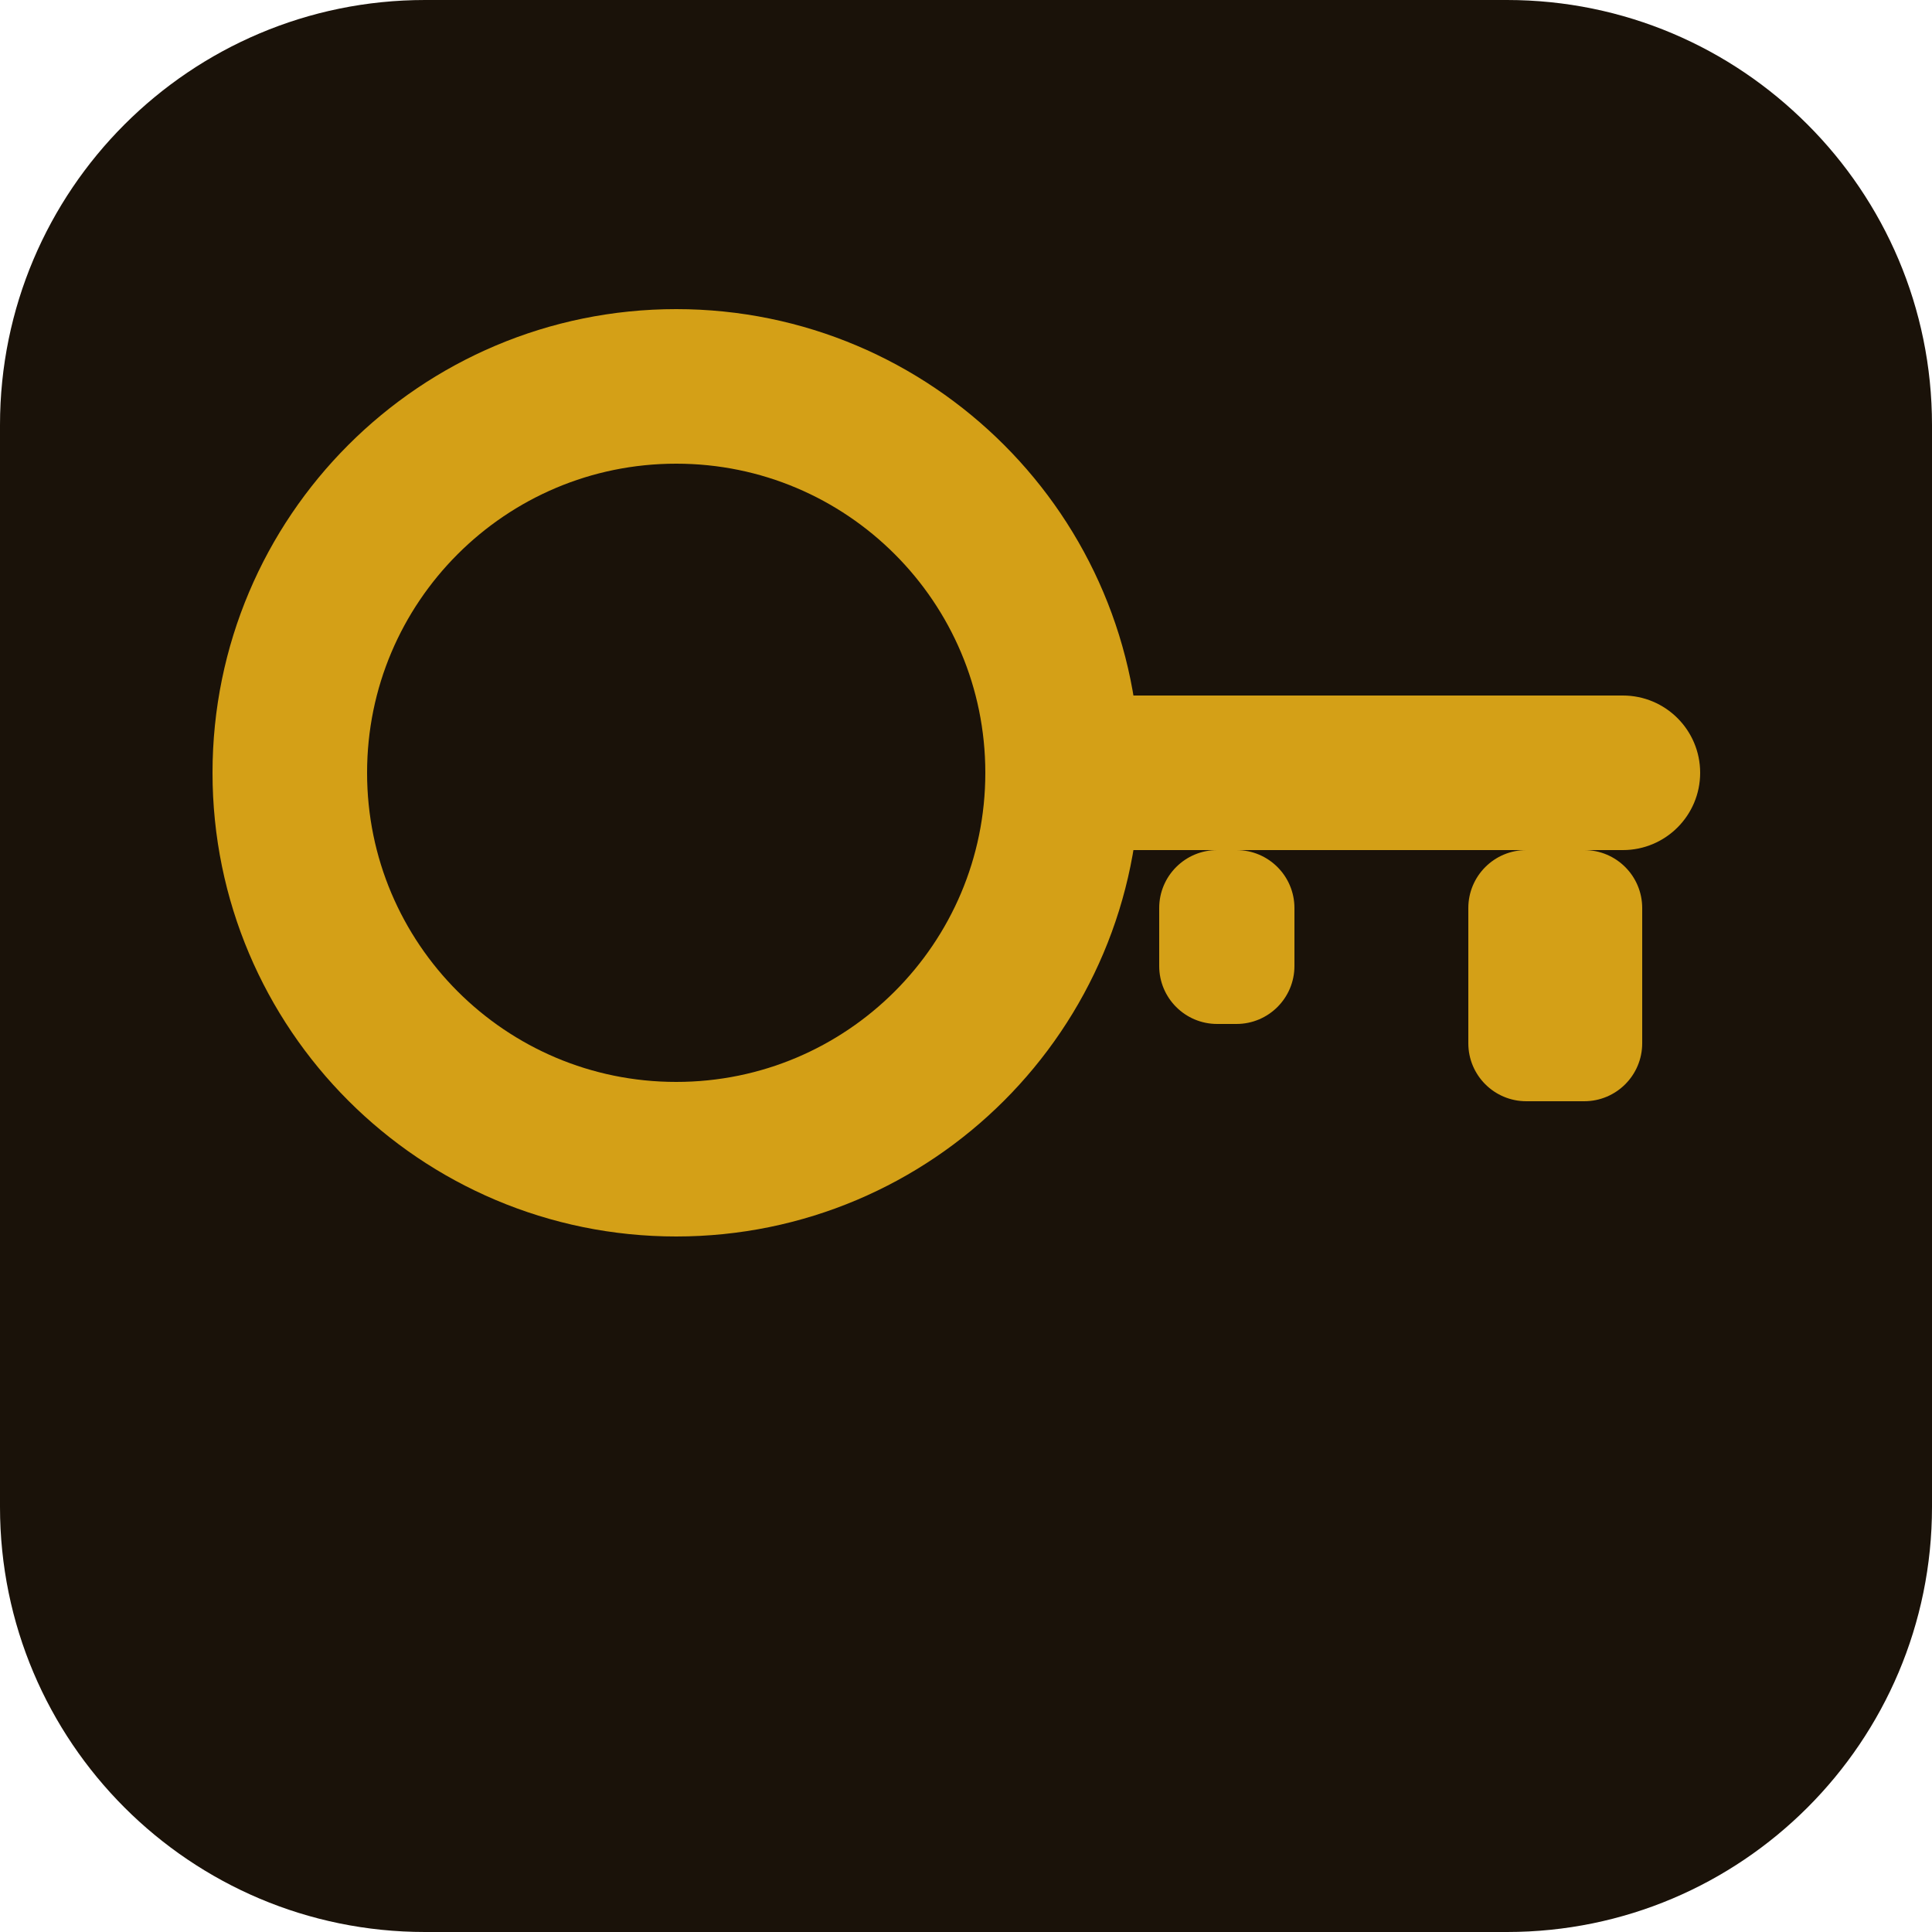
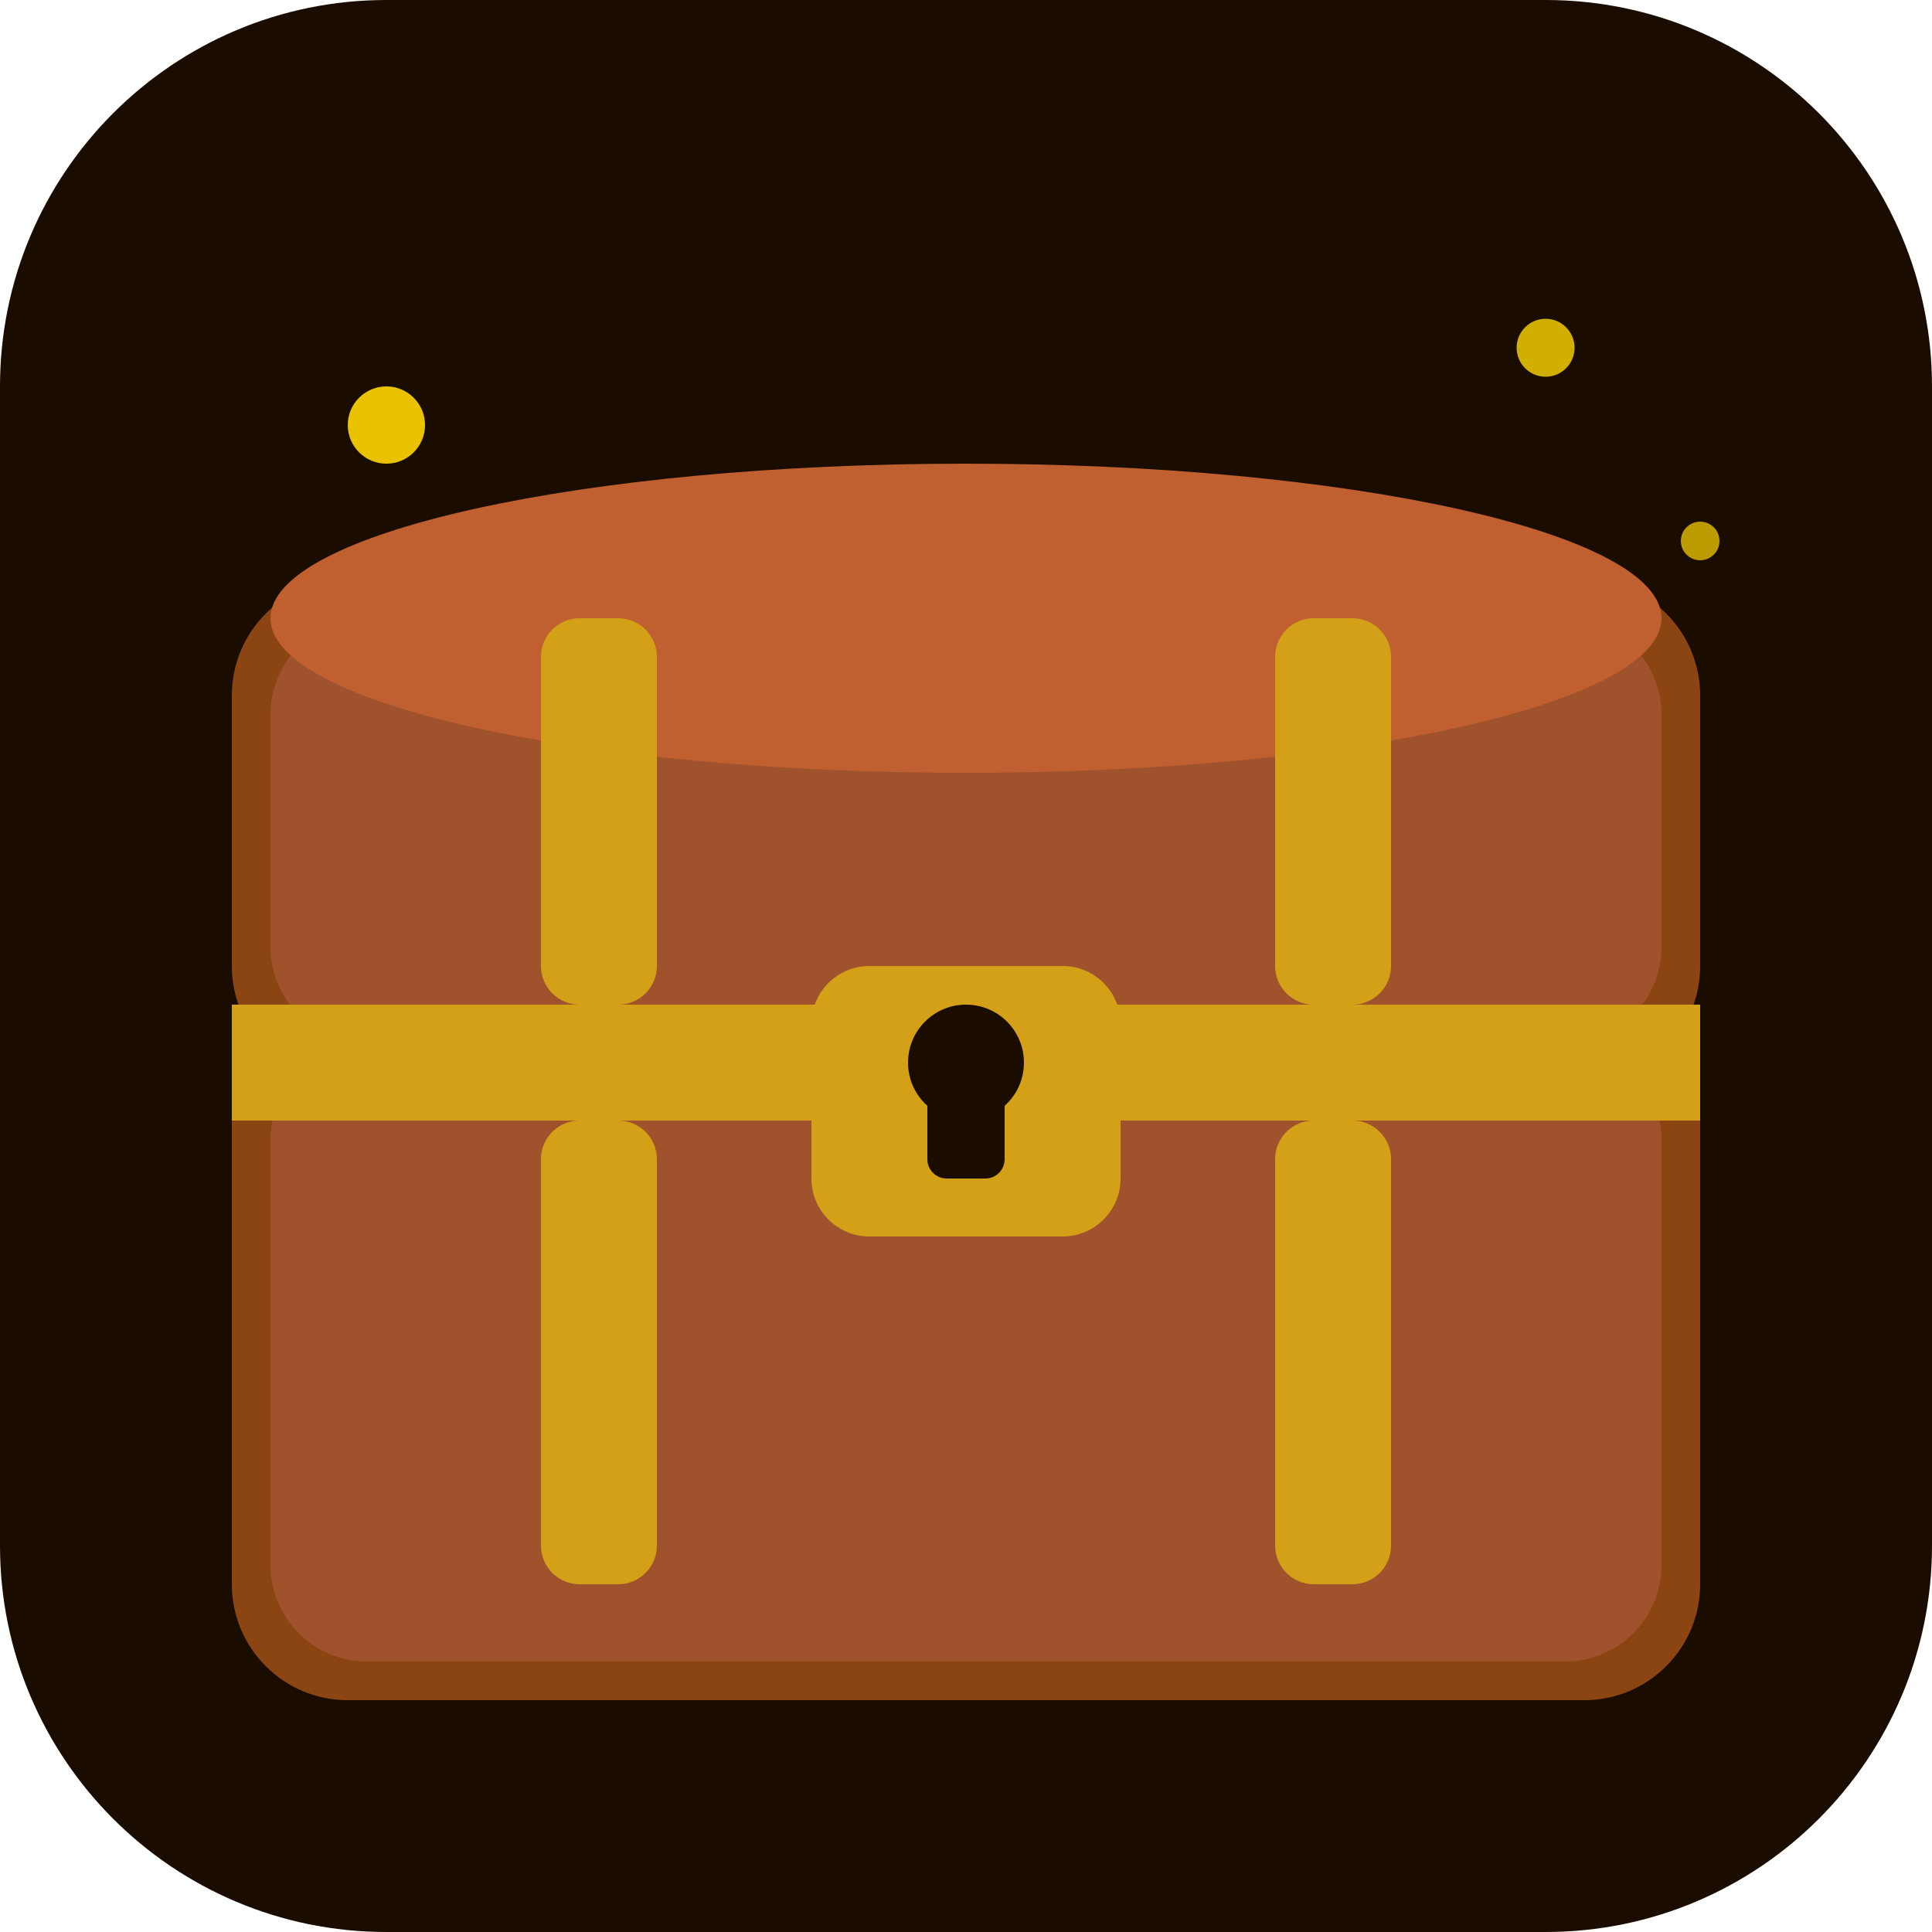
<svg xmlns="http://www.w3.org/2000/svg" viewBox="0 0 100 100">
-   <rect width="100" height="100" rx="22" fill="#1a1209" />
-   <circle cx="35" cy="40" r="20" fill="none" stroke="#d4a017" stroke-width="8" />
-   <rect x="53" y="36" width="35" height="8" rx="4" fill="#d4a017" />
-   <rect x="76" y="44" width="9" height="13" rx="3" fill="#d4a017" />
-   <rect x="60" y="44" width="7" height="9" rx="3" fill="#d4a017" />
+   <rect width="100" height="100" rx="20" fill="#1a0d00" />
+   <rect x="12" y="52" width="76" height="36" rx="6" fill="#8B4513" />
+   <rect x="14" y="54" width="72" height="32" rx="5" fill="#A0522D" />
+   <rect x="12" y="30" width="76" height="26" rx="6" fill="#8B4513" />
+   <rect x="14" y="32" width="72" height="22" rx="5" fill="#A0522D" />
+   <ellipse cx="50" cy="32" rx="36" ry="8" fill="#C06030" />
+   <rect x="12" y="52" width="76" height="6" rx="0" fill="#D4A017" />
+   <rect x="28" y="58" width="6" height="24" rx="2" fill="#D4A017" />
+   <rect x="66" y="58" width="6" height="24" rx="2" fill="#D4A017" />
+   <rect x="28" y="32" width="6" height="20" rx="2" fill="#D4A017" />
+   <rect x="66" y="32" width="6" height="20" rx="2" fill="#D4A017" />
+   <rect x="42" y="50" width="16" height="14" rx="3" fill="#D4A017" />
+   <circle cx="50" cy="55" r="3" fill="#1a0d00" />
+   <rect x="48" y="56" width="4" height="5" rx="1" fill="#1a0d00" />
+   <circle cx="20" cy="22" r="2" fill="#FFD700" opacity="0.9" />
+   <circle cx="80" cy="18" r="1.5" fill="#FFD700" opacity="0.8" />
+   <circle cx="88" cy="28" r="1" fill="#FFD700" opacity="0.7" />
</svg>
